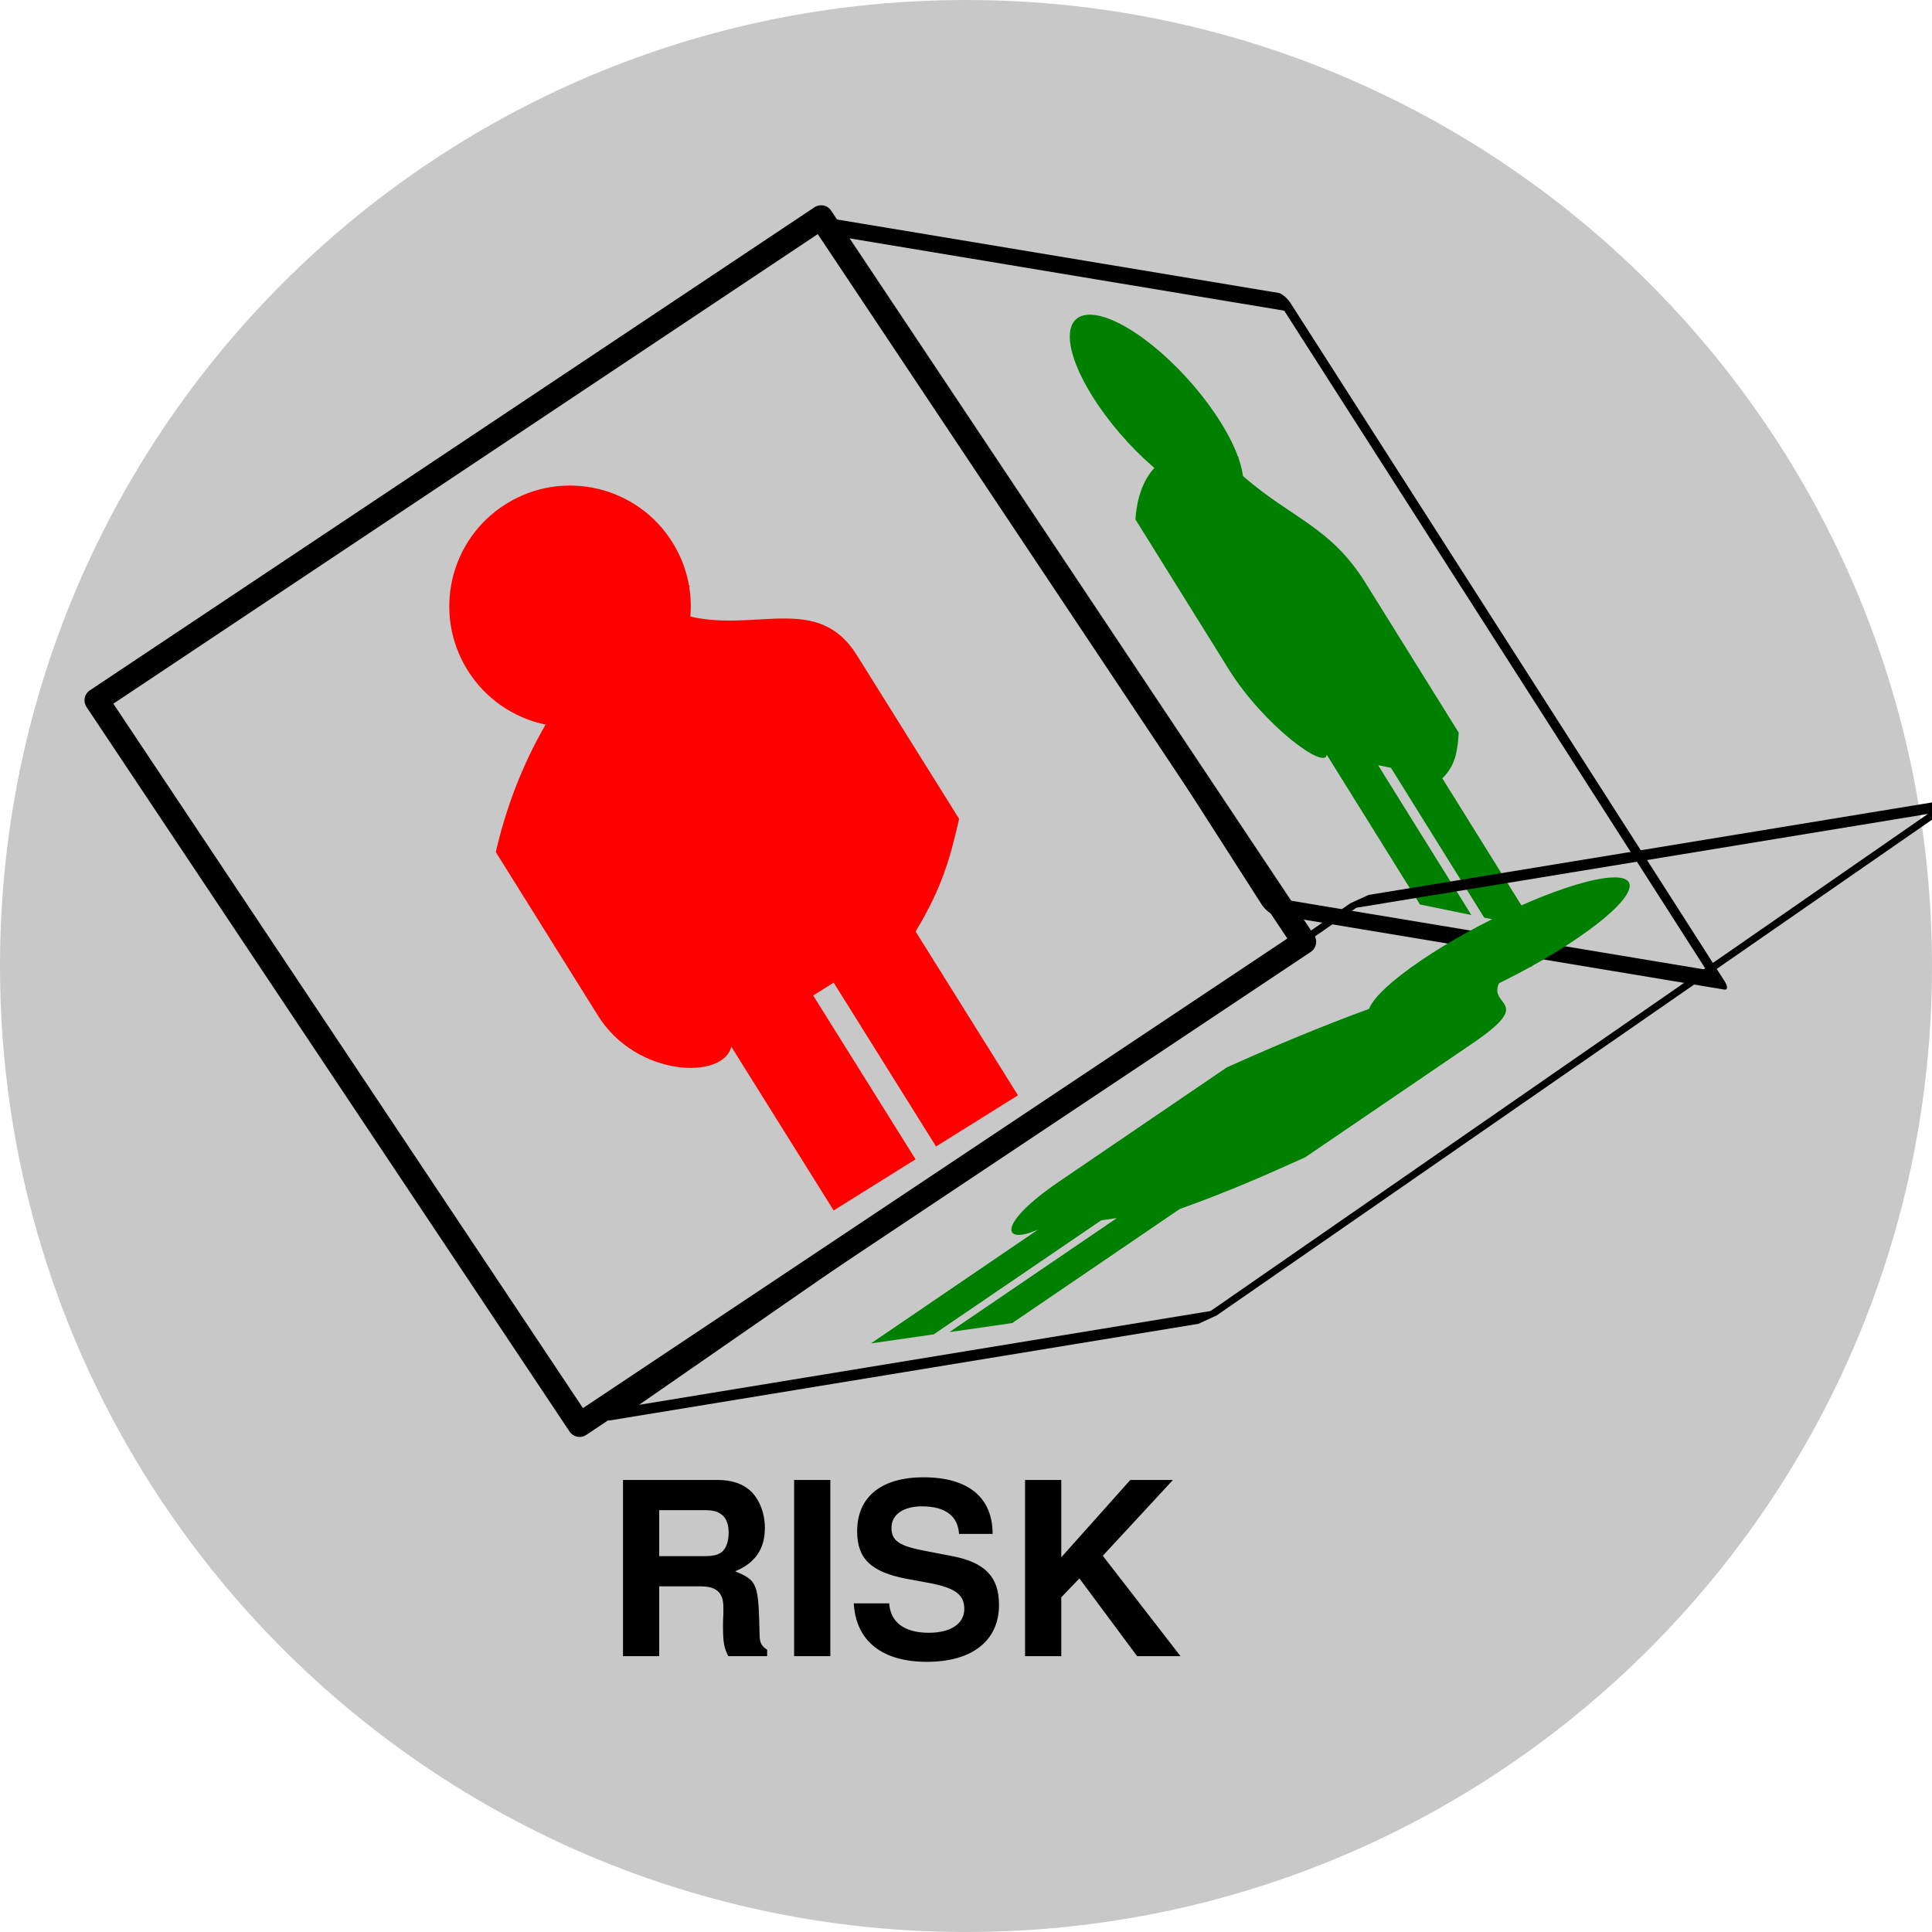
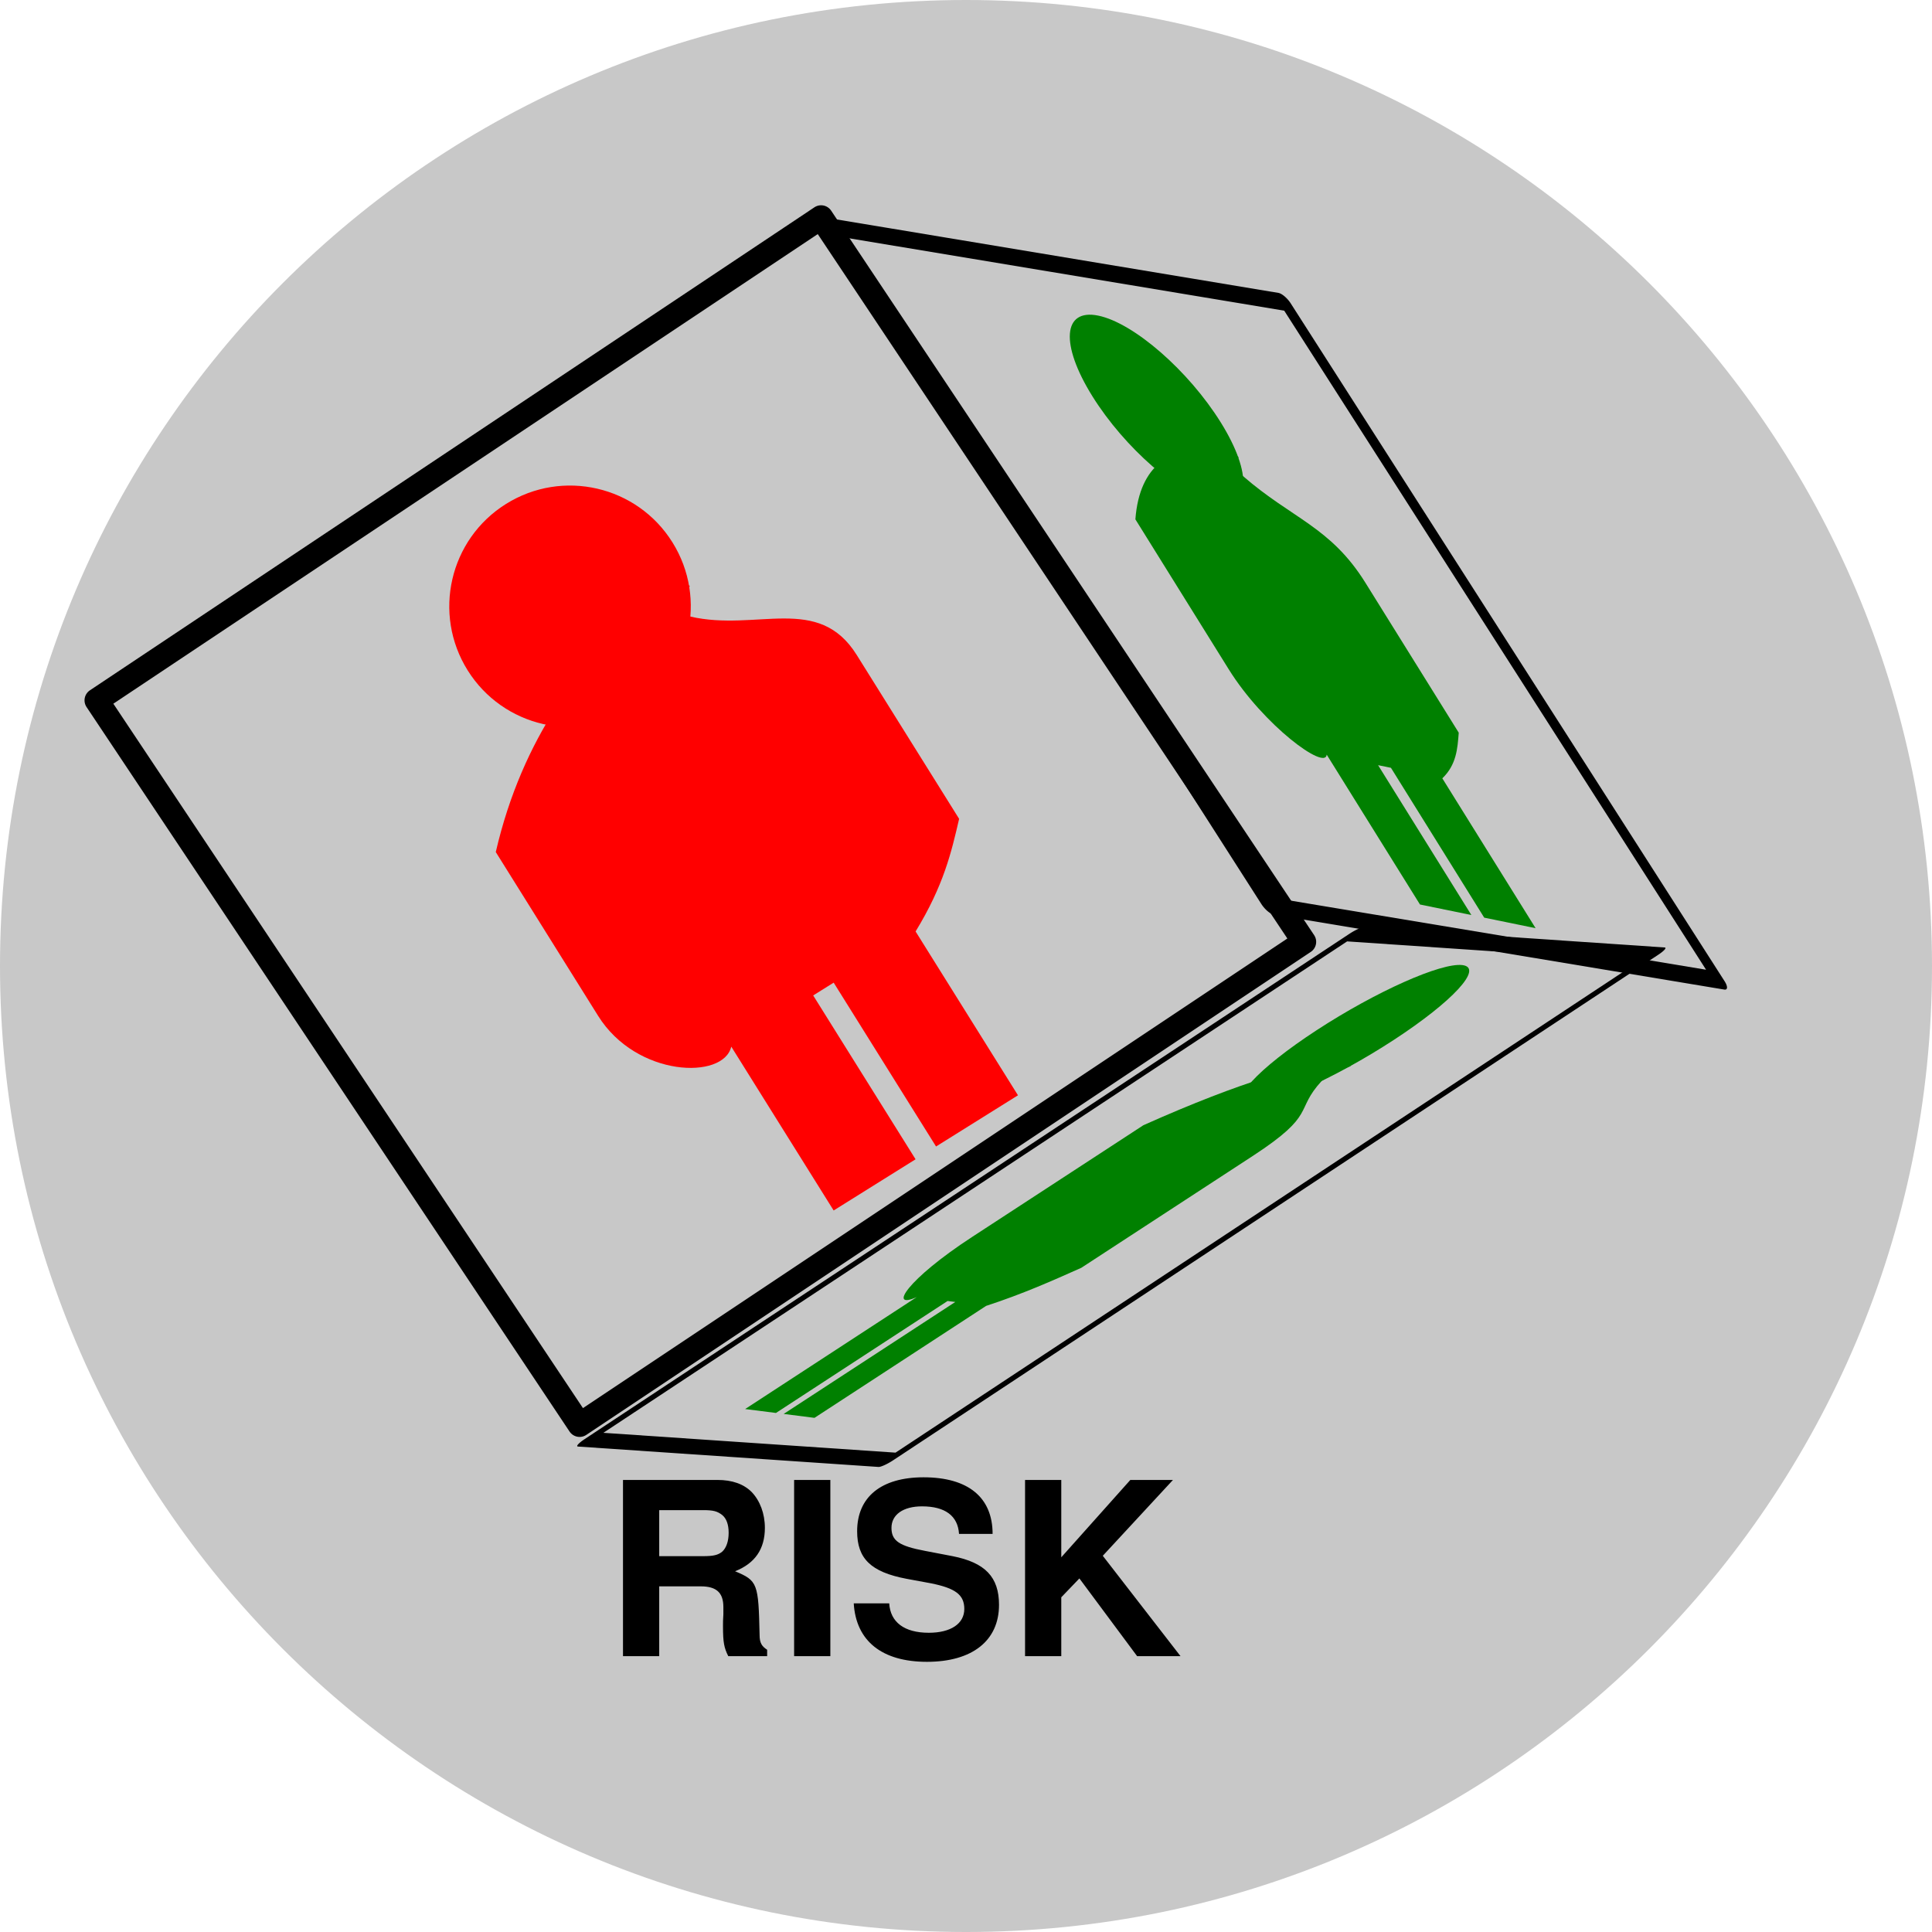
<svg xmlns="http://www.w3.org/2000/svg" fill="#000000" viewBox="0 0 80 80" height="2em" width="2em">
  <circle cx="40" cy="40" r="40" fill="rgb(200, 200, 200)" />
  <g>
    <path d="m 4 29 l 20 30 l 30 -20 l -20 -30 z" stroke="black" fill="transparent" stroke-linejoin="round" />
    <g transform="rotate(-32, 20, 25)">
      <circle cx="23" cy="27" r="5" fill="red" />
      <path d="m 27 29 c 3 0 -5 -2 -12 5 v 8 c 0 3 3 5 4 4 v 8 h 4 v -8 h 1 v 8 h 4 v -8 c 2 -1 3 -2 4 -3 v -8 c 0 -3 -3 -3 -5 -5 z" fill="red" />
    </g>
  </g>
  <g transform="translate(28, -10) skewX(12) skewY(40) scale(0.6)">
    <path d="m 4 29 l 20 30 l 30 -20 l -20 -30 z" stroke="black" fill="transparent" stroke-linejoin="round" />
    <g transform="rotate(-32, 20, 25)">
      <circle cx="23" cy="27" r="5" fill="green" />
      <path d="m 27 29 c 3 0 -5 -2 -12 5 v 8 c 0 3 3 5 4 4 v 8 h 4 v -8 h 1 v 8 h 4 v -8 c 2 -1 3 -2 4 -3 v -8 c 0 -3 -3 -3 -5 -5 z" fill="green" />
    </g>
  </g>
-   <g transform="translate(87, 20) skewX(-63) skewY(23) scale(0.55)">
+   <g transform="translate(84, 23) skewX(-63) skewY(36) scale(0.47)">
    <path d="M 6 29 l 20 30 l 30 -20 l -20 -30 z" stroke="black" fill="transparent" stroke-linejoin="round" />
    <g transform="rotate(-32, 20, 25)">
      <circle cx="23" cy="27" r="5" fill="green" />
      <path d="m 27 29 c 3 0 -5 -2 -12 5 v 8 c 0 3 3 5 4 4 v 8 h 4 v -8 h 1 v 8 h 4 v -8 c 2 -1 3 -2 4 -3 v -8 c 0 -3 -3 -3 -5 -5 z" fill="green" />
    </g>
  </g>
  <text x="25" y="64">RISK</text>
  <style>
    text{
      dominant-baseline: hanging;
font: 10px Verdana, Helvetica, Arial, sans-serif;
font-weight: bold;
    }
  </style>
</svg>
